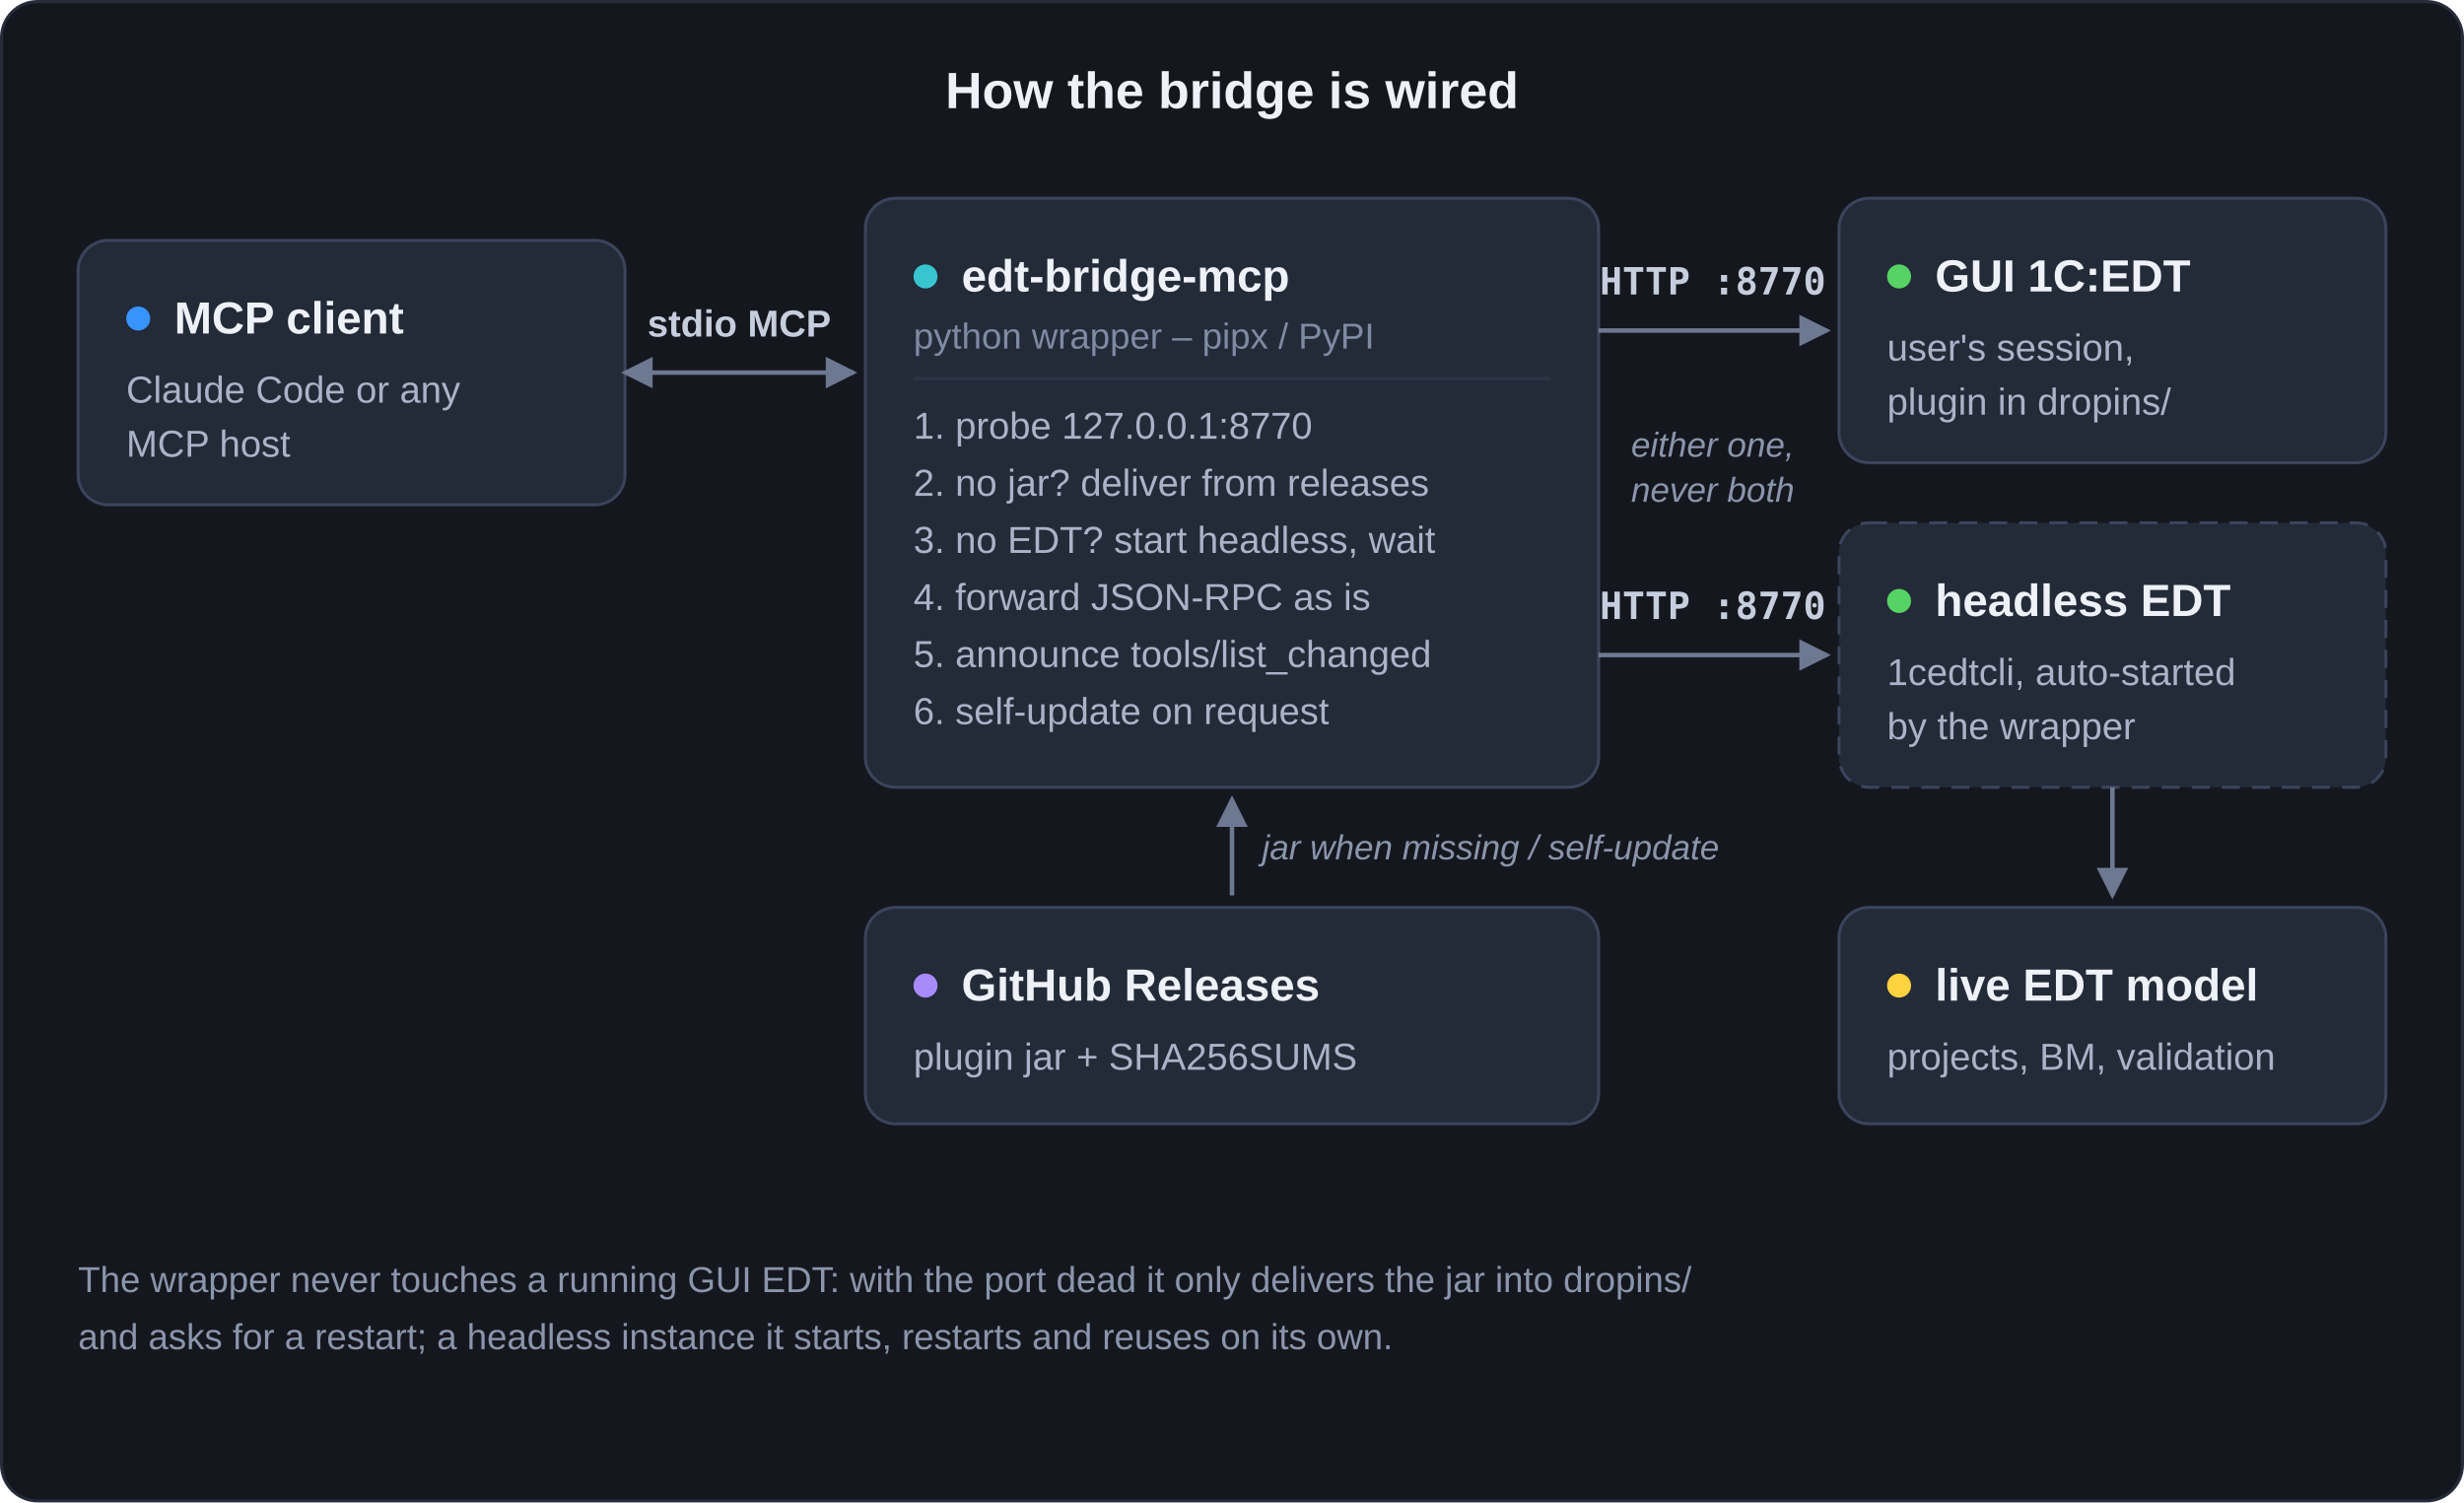
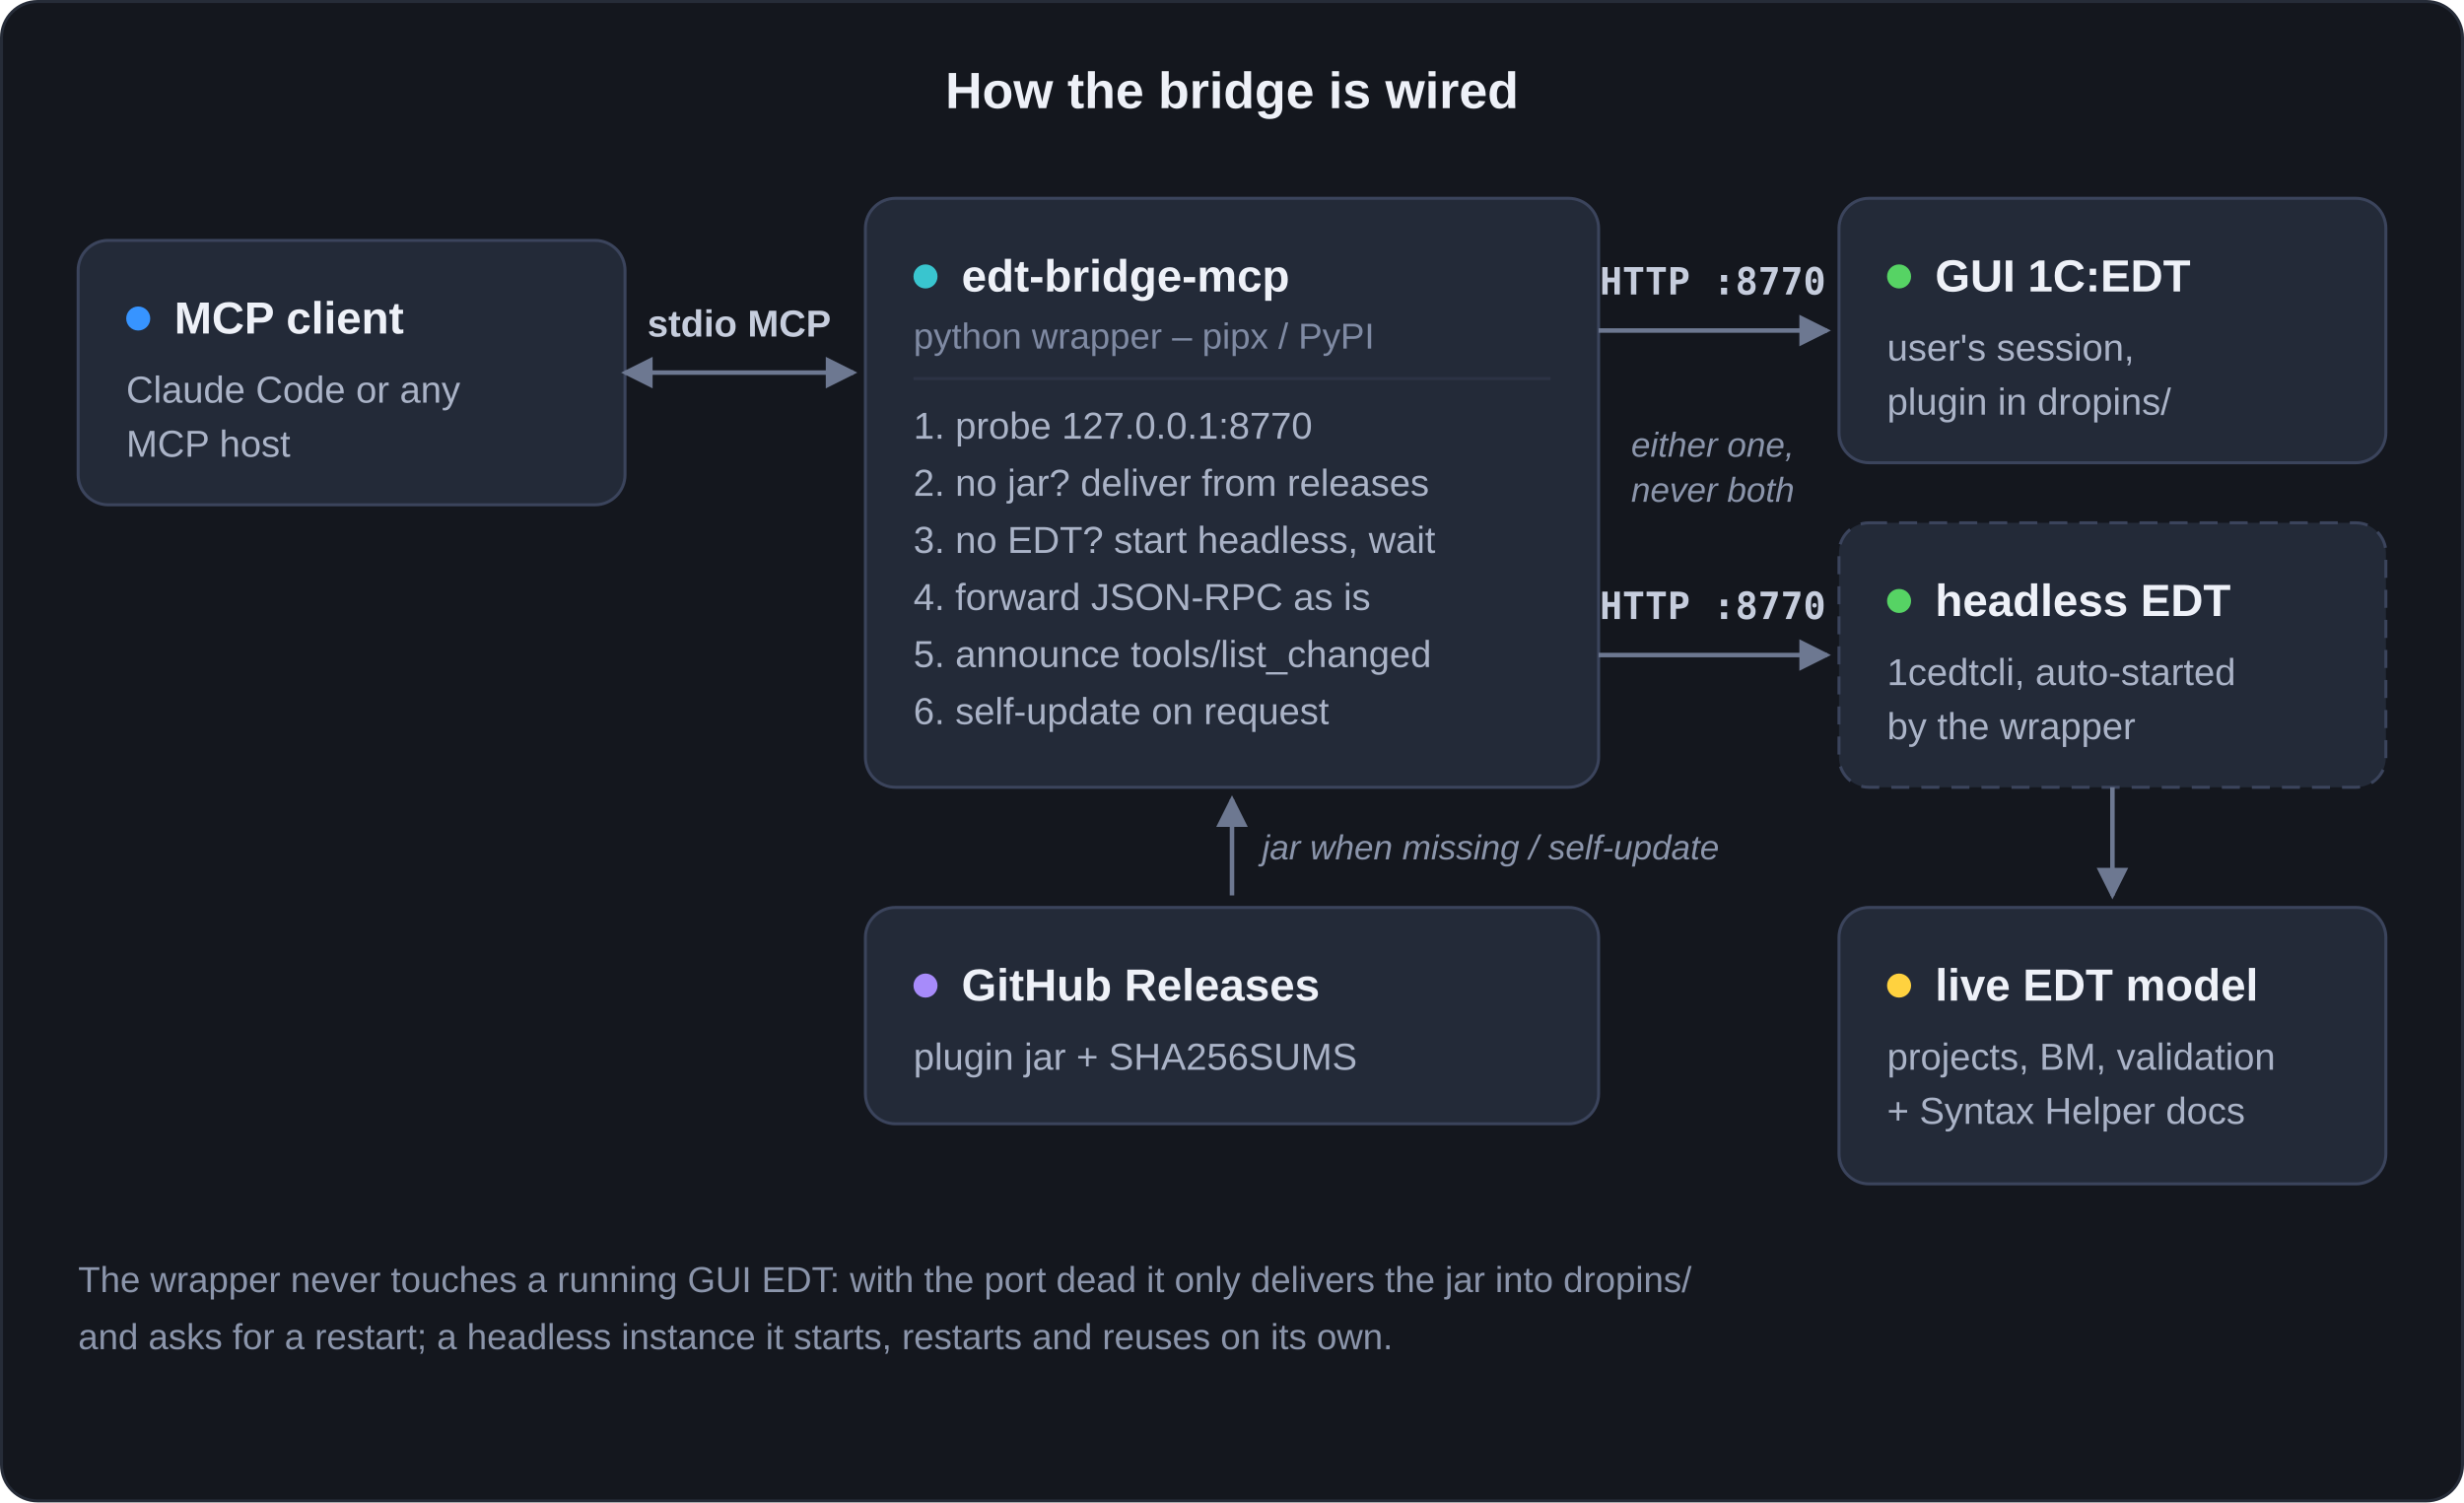
<svg xmlns="http://www.w3.org/2000/svg" width="820" height="500" viewBox="0 0 820 500">
  <style>
    text { font-family: 'Segoe UI', 'Helvetica Neue', Arial, sans-serif; }
    .mono { font-family: Consolas, 'Cascadia Mono', Menlo, monospace; }
    .title { font-size: 17px; font-weight: 600; fill: #eef1f8; }
    .box-title { font-size: 15px; font-weight: 600; fill: #eef1f8; }
    .box-sub { font-size: 12px; fill: #7f8aa3; }
    .box-body { font-size: 12.5px; fill: #aab3c7; }
    .edge-label { font-size: 12.5px; font-weight: 600; fill: #c6cddd; }
    .edge-sub { font-size: 11.5px; font-style: italic; fill: #8b95ab; }
    .note { font-size: 12px; fill: #8b95ab; }
    .box { fill: #232a38; stroke: #3b445c; }
    .edge { stroke: #6d7891; stroke-width: 1.5; fill: none; }
  </style>
  <defs>
    <marker id="ah" viewBox="0 0 8 8" refX="7" refY="4" markerWidth="7" markerHeight="7" orient="auto-start-reverse">
      <path d="M0,0 L8,4 L0,8 Z" fill="#6d7891" />
    </marker>
  </defs>
  <rect x="0.5" y="0.5" width="819" height="499" rx="12" fill="#14171e" stroke="#262c38" />
  <text x="410" y="36" text-anchor="middle" class="title">How the bridge is wired</text>
  <rect x="26" y="80" width="182" height="88" rx="10" class="box" />
  <circle cx="46" cy="106" r="4" fill="#3794ff" />
  <text x="58" y="111" class="box-title">MCP client</text>
  <text x="42" y="134" class="box-body">Claude Code or any</text>
  <text x="42" y="152" class="box-body">MCP host</text>
  <rect x="288" y="66" width="244" height="196" rx="10" class="box" />
  <circle cx="308" cy="92" r="4" fill="#39c5cf" />
  <text x="320" y="97" class="box-title">edt-bridge-mcp</text>
  <text x="304" y="116" class="box-sub">python wrapper – pipx / PyPI</text>
  <line x1="304" y1="126" x2="516" y2="126" stroke="#2c3345" />
  <text x="304" y="146" class="box-body">1. probe 127.0.0.1:8770</text>
  <text x="304" y="165" class="box-body">2. no jar? deliver from releases</text>
  <text x="304" y="184" class="box-body">3. no EDT? start headless, wait</text>
  <text x="304" y="203" class="box-body">4. forward JSON-RPC as is</text>
  <text x="304" y="222" class="box-body">5. announce tools/list_changed</text>
  <text x="304" y="241" class="box-body">6. self-update on request</text>
  <line x1="208" y1="124" x2="284" y2="124" class="edge" marker-start="url(#ah)" marker-end="url(#ah)" />
  <text x="246" y="112" text-anchor="middle" class="edge-label">stdio MCP</text>
  <rect x="612" y="66" width="182" height="88" rx="10" class="box" />
  <circle cx="632" cy="92" r="4" fill="#56d364" />
  <text x="644" y="97" class="box-title">GUI 1C:EDT</text>
  <text x="628" y="120" class="box-body">user's session,</text>
  <text x="628" y="138" class="box-body">plugin in dropins/</text>
  <rect x="612" y="174" width="182" height="88" rx="10" class="box" stroke-dasharray="6 4" />
  <circle cx="632" cy="200" r="4" fill="#56d364" />
  <text x="644" y="205" class="box-title">headless EDT</text>
  <text x="628" y="228" class="box-body">1cedtcli, auto-started</text>
  <text x="628" y="246" class="box-body">by the wrapper</text>
  <line x1="532" y1="110" x2="608" y2="110" class="edge" marker-end="url(#ah)" />
  <line x1="532" y1="218" x2="608" y2="218" class="edge" marker-end="url(#ah)" />
  <text x="570" y="98" text-anchor="middle" class="edge-label mono">HTTP :8770</text>
  <text x="570" y="206" text-anchor="middle" class="edge-label mono">HTTP :8770</text>
  <text x="570" y="152" text-anchor="middle" class="edge-sub">either one,</text>
  <text x="570" y="167" text-anchor="middle" class="edge-sub">never both</text>
-   <rect x="612" y="302" width="182" height="72" rx="10" class="box" />
+   <rect x="612" y="302" width="182" height="92" rx="10" class="box" />
  <circle cx="632" cy="328" r="4" fill="#ffd23f" />
  <text x="644" y="333" class="box-title">live EDT model</text>
  <text x="628" y="356" class="box-body">projects, BM, validation</text>
+   <text x="628" y="374" class="box-body">+ Syntax Helper docs</text>
  <line x1="703" y1="262" x2="703" y2="298" class="edge" marker-end="url(#ah)" />
  <rect x="288" y="302" width="244" height="72" rx="10" class="box" />
  <circle cx="308" cy="328" r="4" fill="#a78bfa" />
  <text x="320" y="333" class="box-title">GitHub Releases</text>
  <text x="304" y="356" class="box-body">plugin jar + SHA256SUMS</text>
  <line x1="410" y1="298" x2="410" y2="266" class="edge" marker-end="url(#ah)" />
  <text x="420" y="286" class="edge-sub">jar when missing / self-update</text>
  <text x="26" y="430" class="note">The wrapper never touches a running GUI EDT: with the port dead it only delivers the jar into dropins/</text>
  <text x="26" y="449" class="note">and asks for a restart; a headless instance it starts, restarts and reuses on its own.</text>
</svg>
